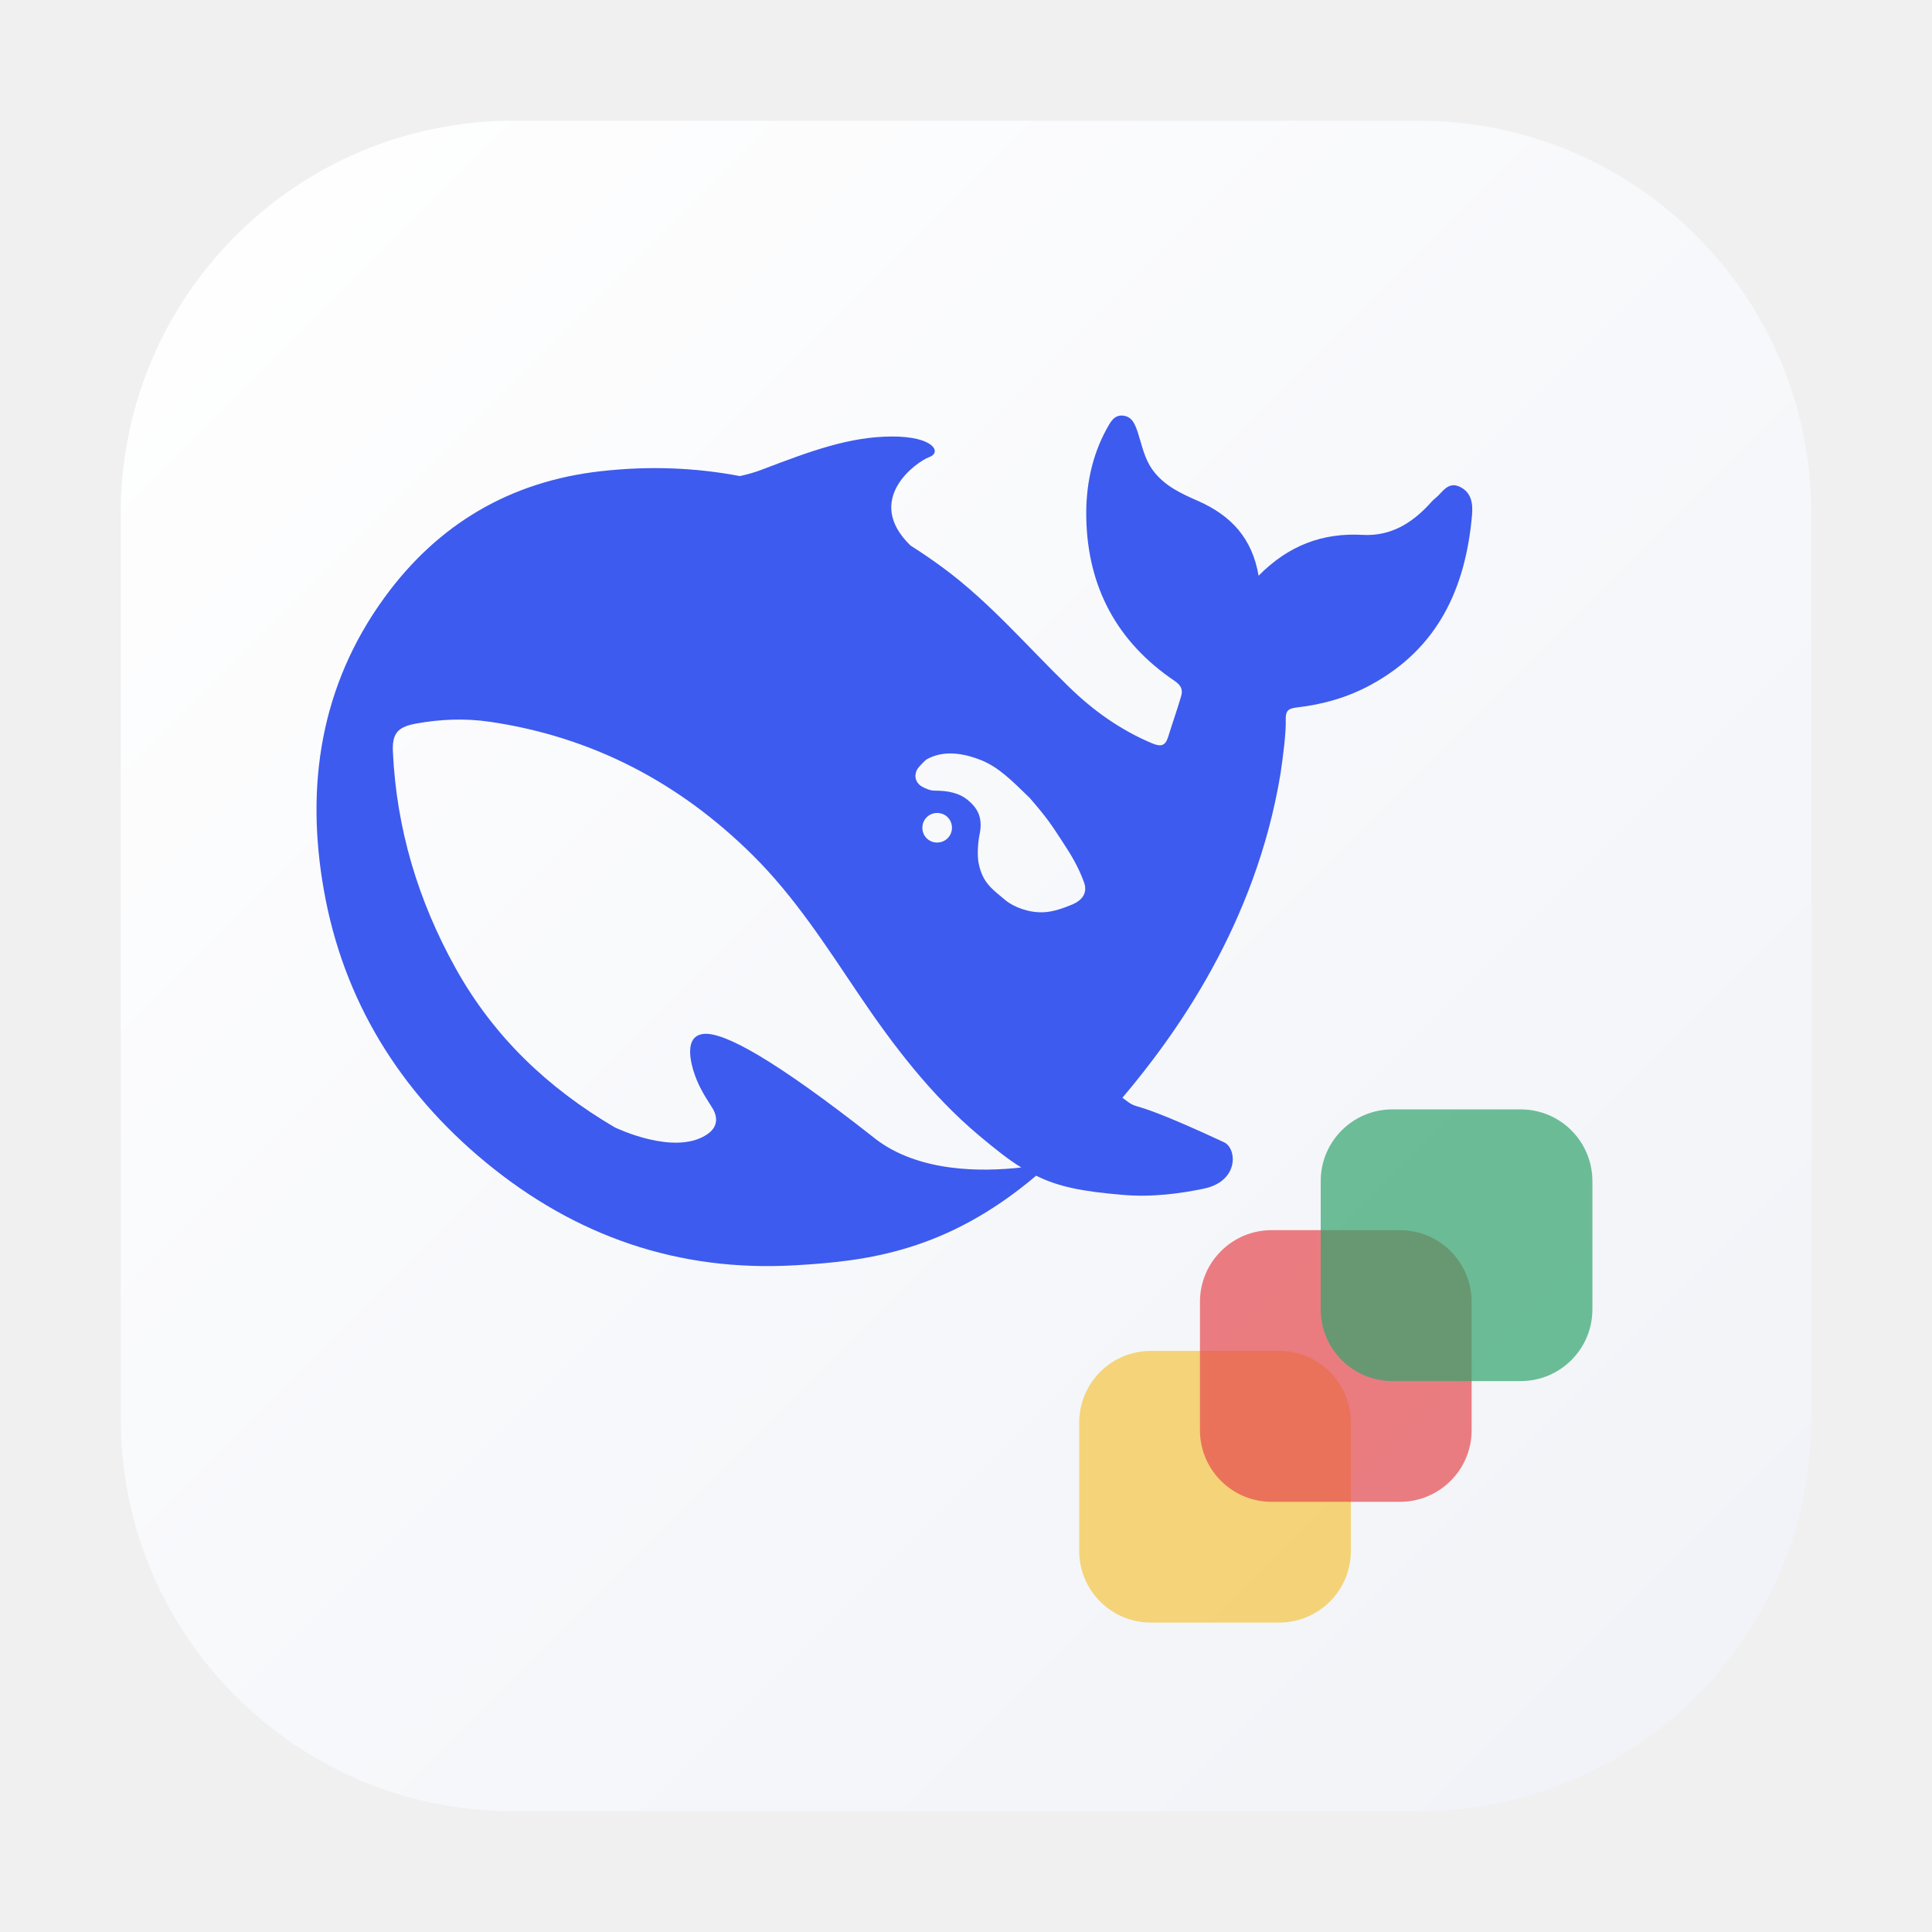
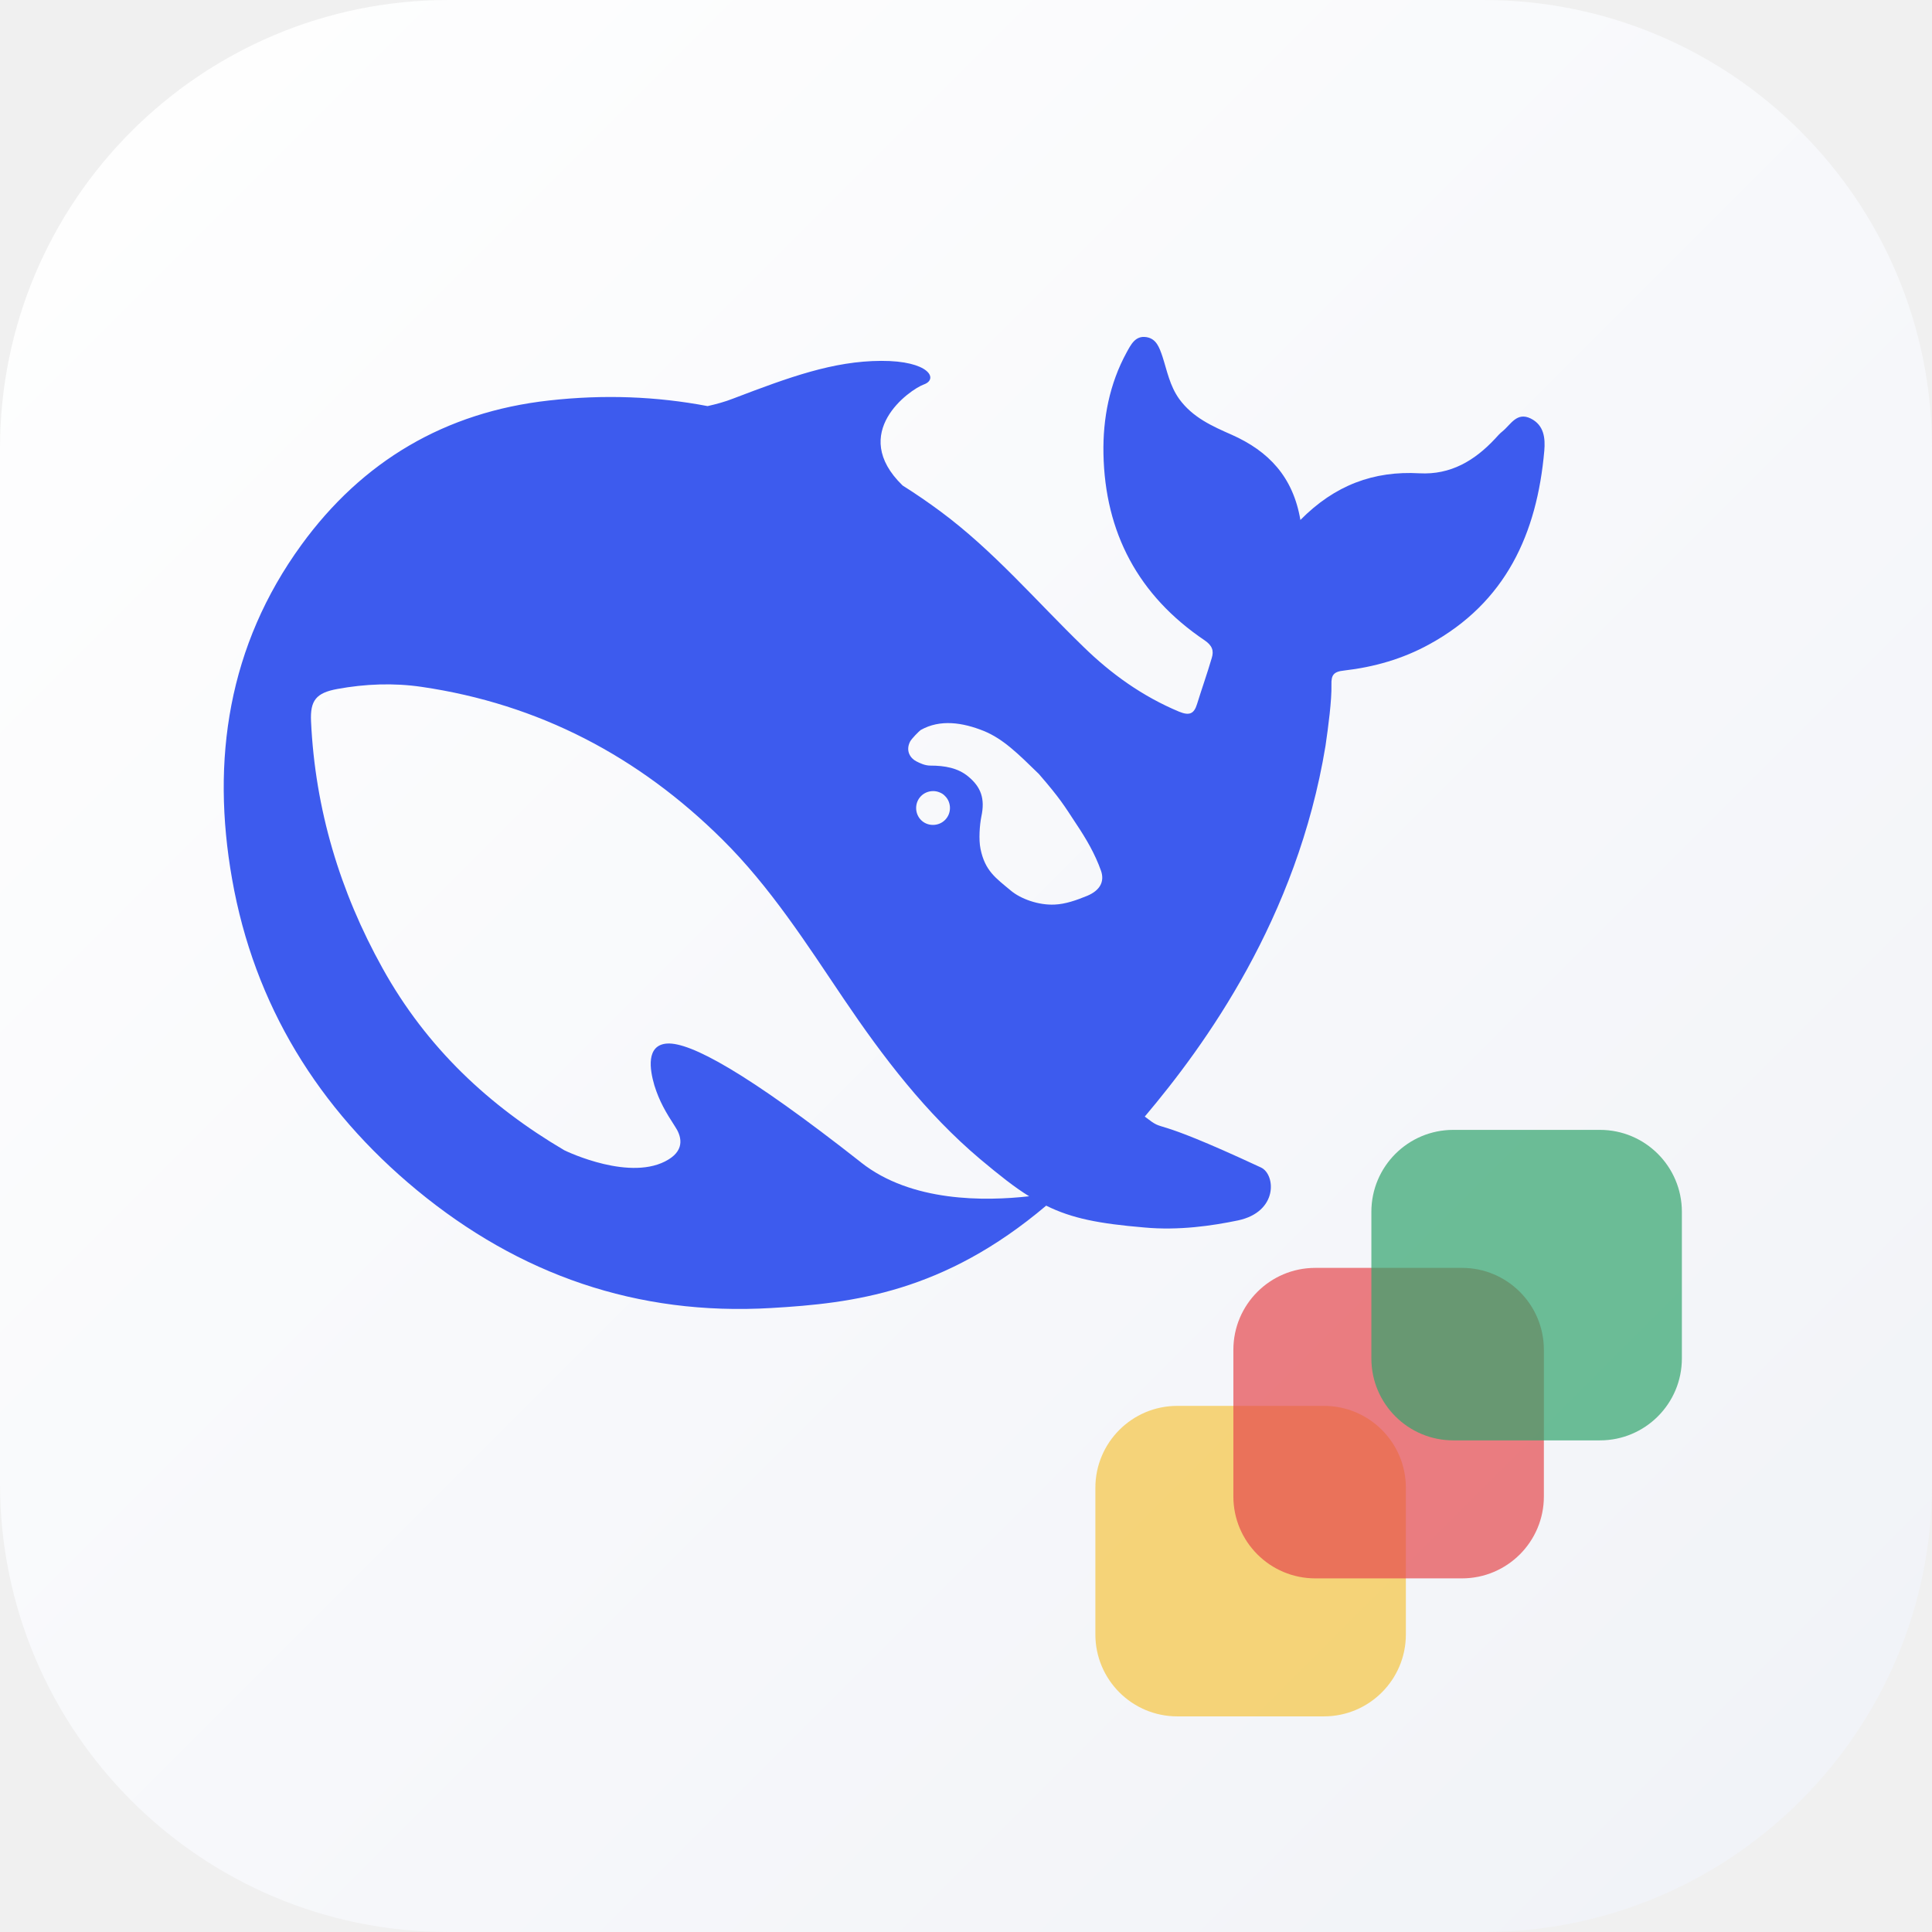
<svg xmlns="http://www.w3.org/2000/svg" viewBox="0 0 512 512" width="512" height="512">
  <defs>
    <linearGradient id="bg" x1="0" y1="0" x2="1" y2="1">
      <stop offset="0%" stop-color="#FFFFFF" />
      <stop offset="100%" stop-color="#F0F2F7" />
    </linearGradient>
    <clipPath id="clip0_logo">
      <rect width="27" height="22" fill="white" />
    </clipPath>
  </defs>
-   <rect x="32" y="32" width="448" height="448" rx="104" fill="url(#bg)" />
-   <g transform="translate(82, 90) scale(11.5)" color="#3D5BEE">
-     <g clip-path="url(#clip0_logo)">
-       <path d="M26.517 3.395C26.235 3.257 26.114 3.52 25.949 3.653C25.892 3.697 25.845 3.753 25.797 3.805C25.385 4.245 24.903 4.534 24.274 4.5C23.354 4.448 22.568 4.737 21.873 5.441C21.726 4.573 21.235 4.055 20.489 3.723C20.099 3.551 19.703 3.377 19.43 3.002C19.239 2.735 19.186 2.437 19.091 2.143C19.03 1.966 18.97 1.785 18.766 1.754C18.544 1.72 18.457 1.905 18.37 2.061C18.023 2.695 17.889 3.395 17.902 4.103C17.932 5.697 18.605 6.966 19.942 7.868C20.094 7.972 20.133 8.075 20.085 8.227C19.994 8.538 19.886 8.84 19.79 9.151C19.729 9.349 19.638 9.393 19.426 9.306C18.692 8.999 18.058 8.546 17.498 7.998C16.548 7.078 15.688 6.063 14.616 5.269C14.364 5.083 14.113 4.91 13.852 4.746C12.758 3.684 13.995 2.812 14.282 2.708C14.581 2.6 14.386 2.229 13.418 2.233C12.45 2.237 11.565 2.562 10.436 2.993C10.271 3.058 10.097 3.105 9.92 3.145C8.895 2.95 7.832 2.907 6.721 3.032C4.629 3.265 2.958 4.254 1.73 5.943C0.254 7.972 -0.093 10.278 0.332 12.682C0.778 15.217 2.072 17.315 4.06 18.956C6.122 20.657 8.496 21.491 11.205 21.331C12.85 21.236 14.681 21.015 16.747 19.267C17.268 19.526 17.815 19.63 18.722 19.707C19.421 19.772 20.093 19.673 20.614 19.565C21.43 19.392 21.374 18.637 21.079 18.498C18.687 17.384 19.212 17.837 18.735 17.471C19.95 16.033 21.806 13.478 22.379 9.998C22.435 9.614 22.507 9.073 22.499 8.762C22.494 8.572 22.538 8.499 22.755 8.477C23.354 8.408 23.935 8.244 24.469 7.95C26.019 7.104 26.644 5.713 26.791 4.047C26.813 3.792 26.787 3.529 26.517 3.395ZM13.014 18.395C10.696 16.572 9.572 15.973 9.108 15.998C8.674 16.024 8.752 16.521 8.848 16.845C8.948 17.165 9.078 17.385 9.26 17.666C9.386 17.851 9.473 18.127 9.134 18.335C8.388 18.797 7.09 18.18 7.029 18.149C5.518 17.259 4.256 16.085 3.365 14.479C2.506 12.934 2.007 11.275 1.924 9.505C1.903 9.078 2.029 8.927 2.454 8.849C3.014 8.746 3.591 8.724 4.151 8.806C6.517 9.152 8.53 10.209 10.219 11.885C11.182 12.839 11.911 13.979 12.662 15.093C13.461 16.276 14.32 17.403 15.414 18.327C15.801 18.651 16.109 18.897 16.404 19.078C15.514 19.178 14.03 19.199 13.014 18.396V18.395ZM14.125 11.249C14.125 11.059 14.277 10.908 14.468 10.908C14.511 10.908 14.55 10.916 14.585 10.929C14.633 10.946 14.677 10.972 14.711 11.011C14.772 11.072 14.807 11.158 14.807 11.249C14.807 11.439 14.655 11.59 14.464 11.59C14.273 11.59 14.125 11.439 14.125 11.249ZM17.576 13.019C17.355 13.11 17.133 13.187 16.92 13.196C16.59 13.213 16.23 13.079 16.035 12.915C15.731 12.661 15.514 12.518 15.423 12.073C15.384 11.884 15.406 11.59 15.44 11.421C15.518 11.059 15.432 10.826 15.176 10.614C14.968 10.441 14.703 10.394 14.412 10.394C14.303 10.394 14.203 10.346 14.129 10.308C14.008 10.247 13.908 10.096 14.003 9.91C14.034 9.85 14.181 9.703 14.216 9.677C14.611 9.453 15.066 9.526 15.488 9.695C15.878 9.854 16.174 10.148 16.599 10.562C17.033 11.063 17.111 11.201 17.358 11.577C17.554 11.871 17.732 12.173 17.854 12.518C17.927 12.734 17.832 12.911 17.576 13.019Z" fill="currentColor" />
+   <g transform="scale(1.142857) translate(-32,-32)">
+     <rect x="32" y="32" width="448" height="448" rx="104" fill="url(#bg)" />
+     <g transform="translate(82, 90) scale(11.5)" color="#3D5BEE">
+       <g clip-path="url(#clip0_logo)">
+         <path d="M26.517 3.395C26.235 3.257 26.114 3.52 25.949 3.653C25.892 3.697 25.845 3.753 25.797 3.805C25.385 4.245 24.903 4.534 24.274 4.5C23.354 4.448 22.568 4.737 21.873 5.441C21.726 4.573 21.235 4.055 20.489 3.723C20.099 3.551 19.703 3.377 19.43 3.002C19.239 2.735 19.186 2.437 19.091 2.143C19.03 1.966 18.97 1.785 18.766 1.754C18.544 1.72 18.457 1.905 18.37 2.061C18.023 2.695 17.889 3.395 17.902 4.103C17.932 5.697 18.605 6.966 19.942 7.868C20.094 7.972 20.133 8.075 20.085 8.227C19.994 8.538 19.886 8.84 19.79 9.151C19.729 9.349 19.638 9.393 19.426 9.306C18.692 8.999 18.058 8.546 17.498 7.998C16.548 7.078 15.688 6.063 14.616 5.269C14.364 5.083 14.113 4.91 13.852 4.746C12.758 3.684 13.995 2.812 14.282 2.708C14.581 2.6 14.386 2.229 13.418 2.233C12.45 2.237 11.565 2.562 10.436 2.993C10.271 3.058 10.097 3.105 9.92 3.145C8.895 2.95 7.832 2.907 6.721 3.032C4.629 3.265 2.958 4.254 1.73 5.943C0.254 7.972 -0.093 10.278 0.332 12.682C0.778 15.217 2.072 17.315 4.06 18.956C6.122 20.657 8.496 21.491 11.205 21.331C12.85 21.236 14.681 21.015 16.747 19.267C17.268 19.526 17.815 19.63 18.722 19.707C19.421 19.772 20.093 19.673 20.614 19.565C21.43 19.392 21.374 18.637 21.079 18.498C18.687 17.384 19.212 17.837 18.735 17.471C19.95 16.033 21.806 13.478 22.379 9.998C22.435 9.614 22.507 9.073 22.499 8.762C22.494 8.572 22.538 8.499 22.755 8.477C23.354 8.408 23.935 8.244 24.469 7.95C26.019 7.104 26.644 5.713 26.791 4.047C26.813 3.792 26.787 3.529 26.517 3.395ZM13.014 18.395C10.696 16.572 9.572 15.973 9.108 15.998C8.674 16.024 8.752 16.521 8.848 16.845C8.948 17.165 9.078 17.385 9.26 17.666C9.386 17.851 9.473 18.127 9.134 18.335C8.388 18.797 7.09 18.18 7.029 18.149C5.518 17.259 4.256 16.085 3.365 14.479C2.506 12.934 2.007 11.275 1.924 9.505C1.903 9.078 2.029 8.927 2.454 8.849C3.014 8.746 3.591 8.724 4.151 8.806C6.517 9.152 8.53 10.209 10.219 11.885C11.182 12.839 11.911 13.979 12.662 15.093C13.461 16.276 14.32 17.403 15.414 18.327C15.801 18.651 16.109 18.897 16.404 19.078C15.514 19.178 14.03 19.199 13.014 18.396V18.395ZM14.125 11.249C14.125 11.059 14.277 10.908 14.468 10.908C14.511 10.908 14.55 10.916 14.585 10.929C14.633 10.946 14.677 10.972 14.711 11.011C14.772 11.072 14.807 11.158 14.807 11.249C14.807 11.439 14.655 11.59 14.464 11.59C14.273 11.59 14.125 11.439 14.125 11.249ZM17.576 13.019C17.355 13.11 17.133 13.187 16.92 13.196C16.59 13.213 16.23 13.079 16.035 12.915C15.731 12.661 15.514 12.518 15.423 12.073C15.384 11.884 15.406 11.59 15.44 11.421C15.518 11.059 15.432 10.826 15.176 10.614C14.968 10.441 14.703 10.394 14.412 10.394C14.303 10.394 14.203 10.346 14.129 10.308C14.008 10.247 13.908 10.096 14.003 9.91C14.034 9.85 14.181 9.703 14.216 9.677C14.611 9.453 15.066 9.526 15.488 9.695C15.878 9.854 16.174 10.148 16.599 10.562C17.033 11.063 17.111 11.201 17.358 11.577C17.554 11.871 17.732 12.173 17.854 12.518C17.927 12.734 17.832 12.911 17.576 13.019Z" fill="currentColor" />
+       </g>
+     </g>
+     <g>
+       <rect x="286" y="358" width="72" height="72" rx="19" fill="#F5C542" opacity="0.7" />
+       <rect x="318" y="326" width="72" height="72" rx="19" fill="#E5484D" opacity="0.7" />
+       <rect x="350" y="294" width="72" height="72" rx="19" fill="#30A46C" opacity="0.7" />
    </g>
  </g>
-   <g>
-     <rect x="286" y="358" width="72" height="72" rx="19" fill="#F5C542" opacity="0.7" />
-     <rect x="318" y="326" width="72" height="72" rx="19" fill="#E5484D" opacity="0.7" />
-     <rect x="350" y="294" width="72" height="72" rx="19" fill="#30A46C" opacity="0.7" />
-   </g>
</svg>
